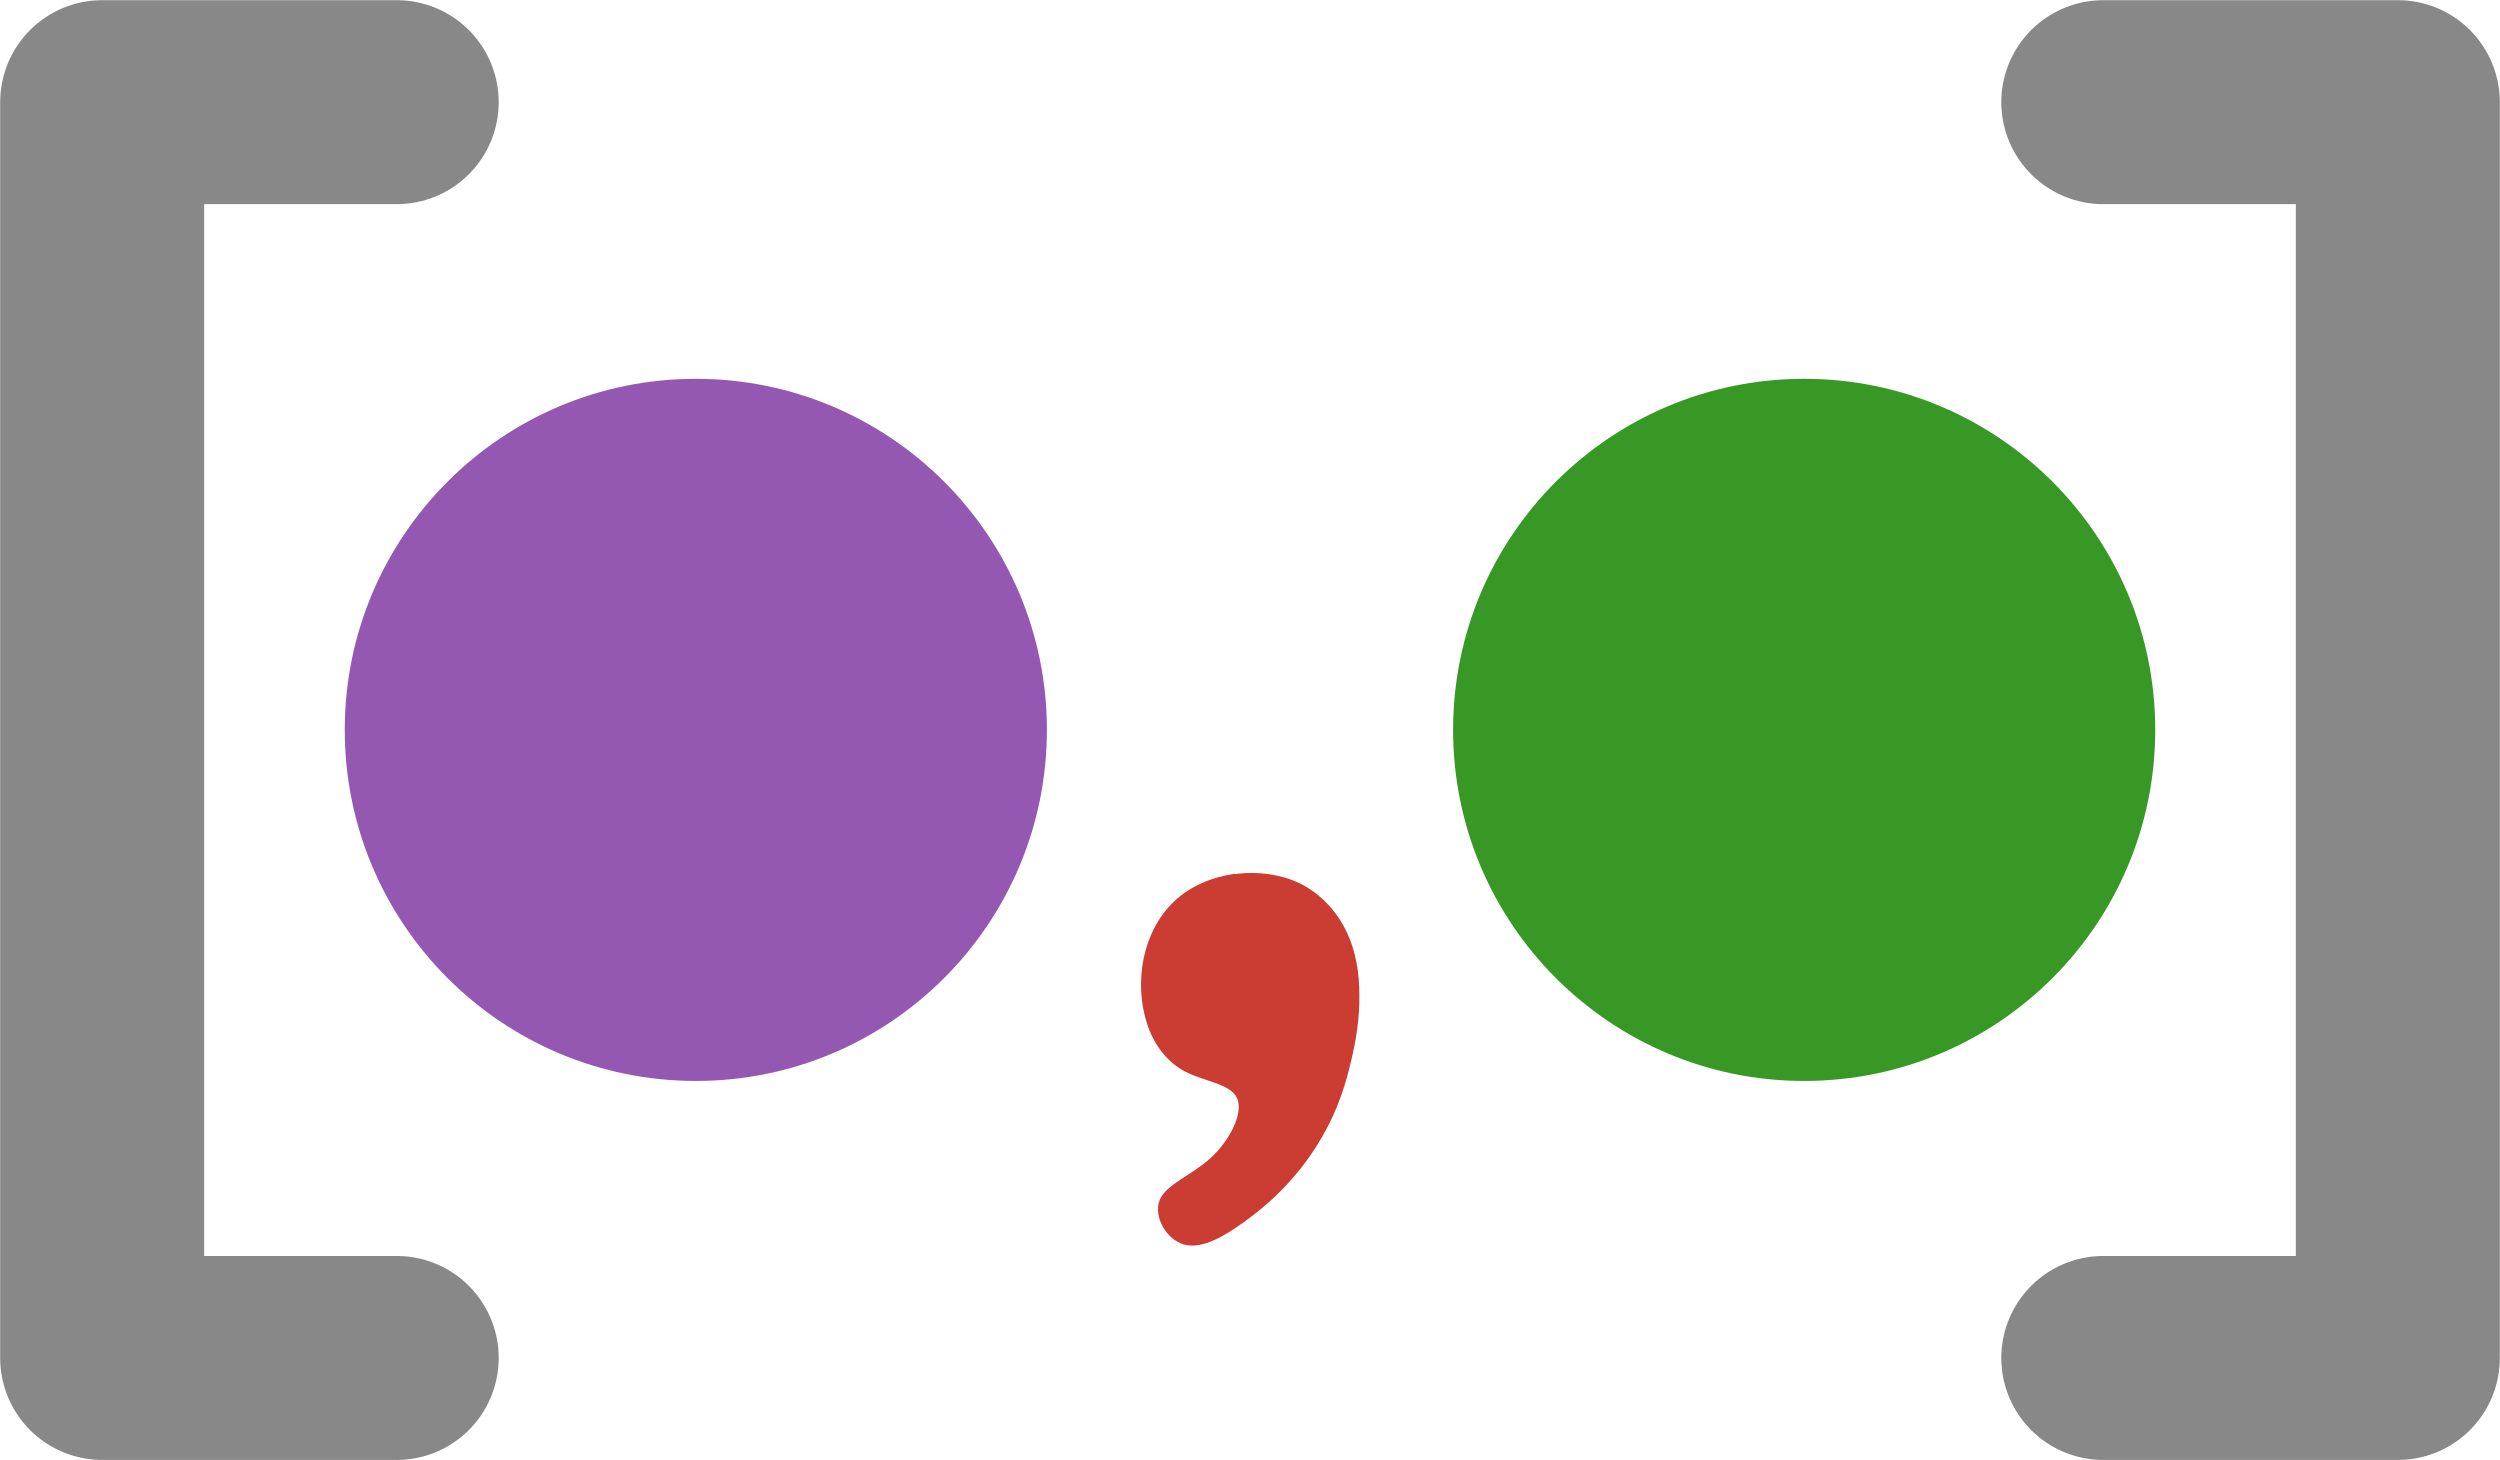
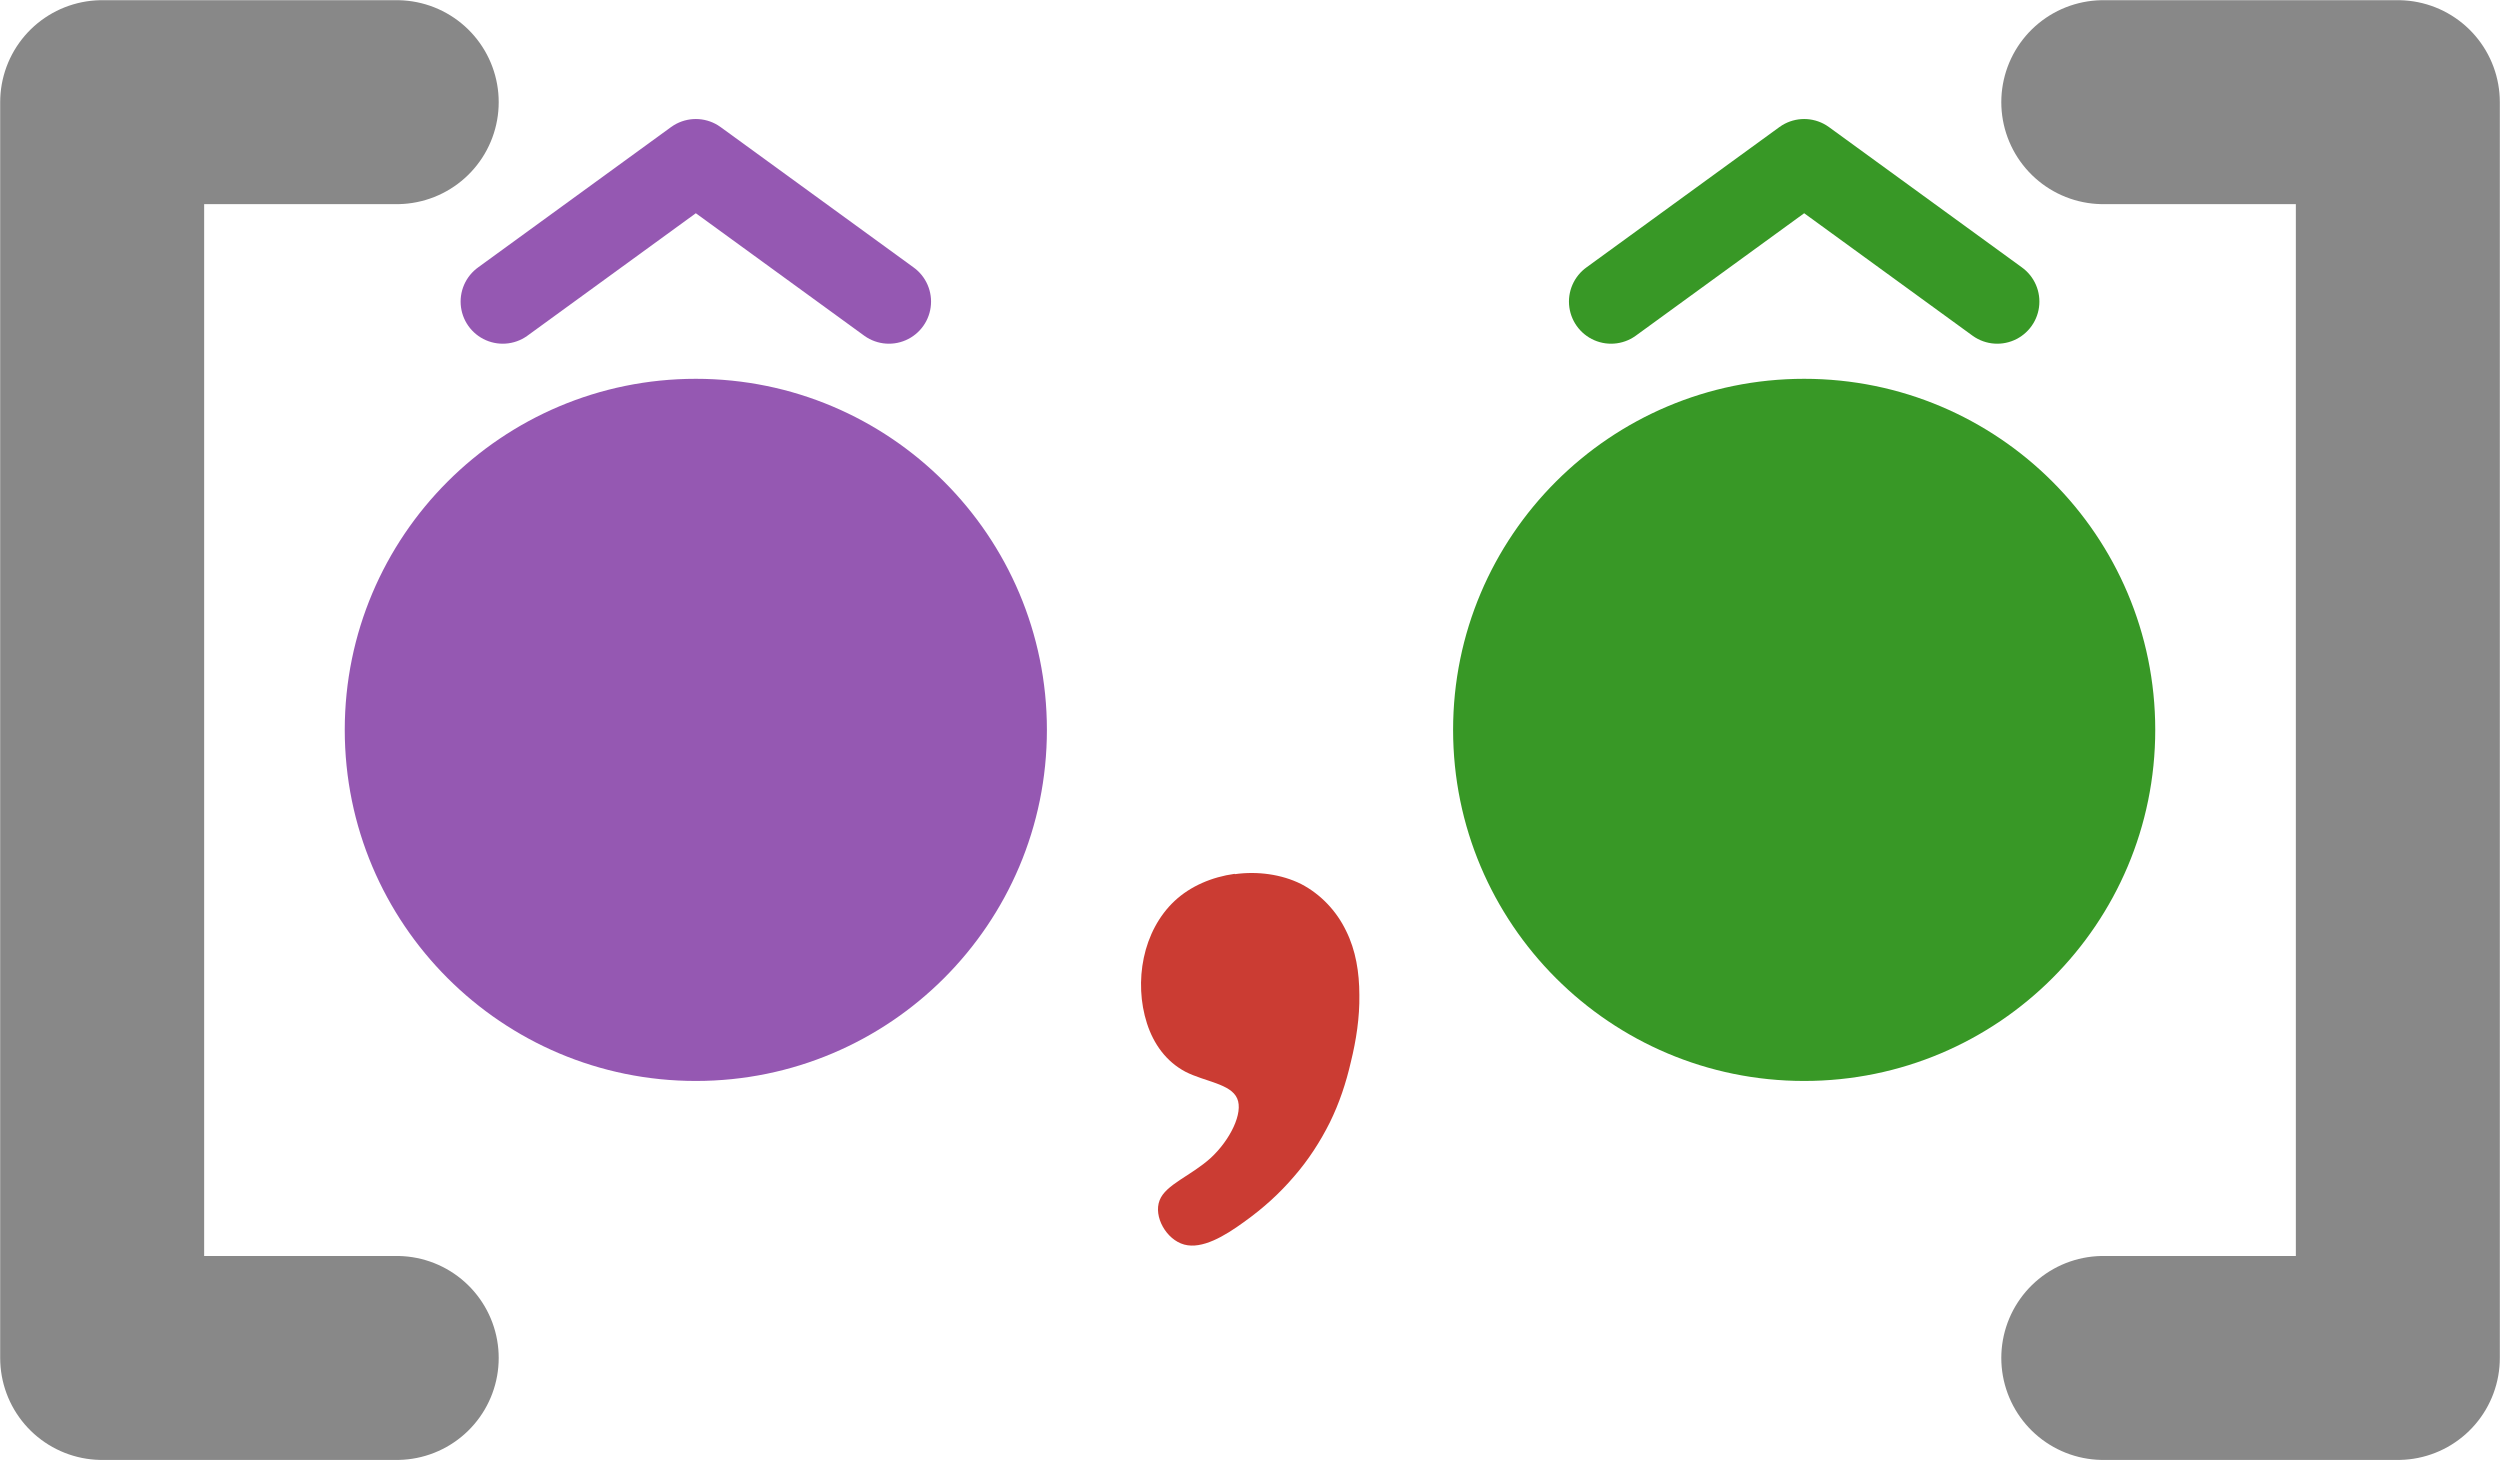
<svg xmlns="http://www.w3.org/2000/svg" viewBox="-4.16 -4.16 7.121 4.158" version="1.1" id="svg3" width="7.121" height="4.158">
  <defs id="defs3" />
  <path d="M -3.03,-3.869 H -3.869 v 3.577 h 0.839" fill="none" stroke="#888888" stroke-width="0.581" stroke-linecap="round" stroke-linejoin="round" id="path1" />
  <circle cx="-2.178" cy="-2.081" r="1" fill="#9558b2" id="circle1" />
  <path d="m -0.643,-1.671 c -0.065,0.009 -0.126,0.035 -0.171,0.077 -0.045,0.042 -0.075,0.1 -0.088,0.162 -0.013,0.062 -0.01,0.128 0.009,0.187 0.019,0.059 0.055,0.109 0.11,0.138 0.055,0.028 0.129,0.034 0.147,0.076 0.018,0.041 -0.02,0.118 -0.075,0.169 -0.056,0.051 -0.129,0.076 -0.146,0.121 -0.018,0.046 0.019,0.112 0.07,0.126 0.051,0.014 0.115,-0.024 0.17,-0.064 0.056,-0.04 0.102,-0.082 0.143,-0.13 0.041,-0.047 0.075,-0.1 0.102,-0.154 0.027,-0.055 0.046,-0.112 0.06,-0.173 0.015,-0.061 0.025,-0.126 0.024,-0.19 -1.3e-4,-0.064 -0.01,-0.127 -0.038,-0.183 -0.027,-0.056 -0.072,-0.104 -0.128,-0.133 -0.056,-0.028 -0.125,-0.037 -0.189,-0.028 z" fill="#cb3c33" id="path2" />
  <circle cx="0.979" cy="-2.081" r="1" fill="#389826" id="circle2" />
  <path d="M 1.831,-3.869 H 2.67 v 3.577 H 1.831" fill="none" stroke="#888888" stroke-width="0.581" stroke-linecap="round" stroke-linejoin="round" id="path3" />
+   <path d="M -2.728,-3.301 L -2.178,-3.701 L -1.628,-3.301" fill="none" stroke="#9558b2" stroke-width="0.24" stroke-linecap="round" stroke-linejoin="round" id="hat1" />
+   <path d="M 0.429,-3.301 L 0.979,-3.701 L 1.529,-3.301" fill="none" stroke="#389826" stroke-width="0.24" stroke-linecap="round" stroke-linejoin="round" id="hat2" />
</svg>
